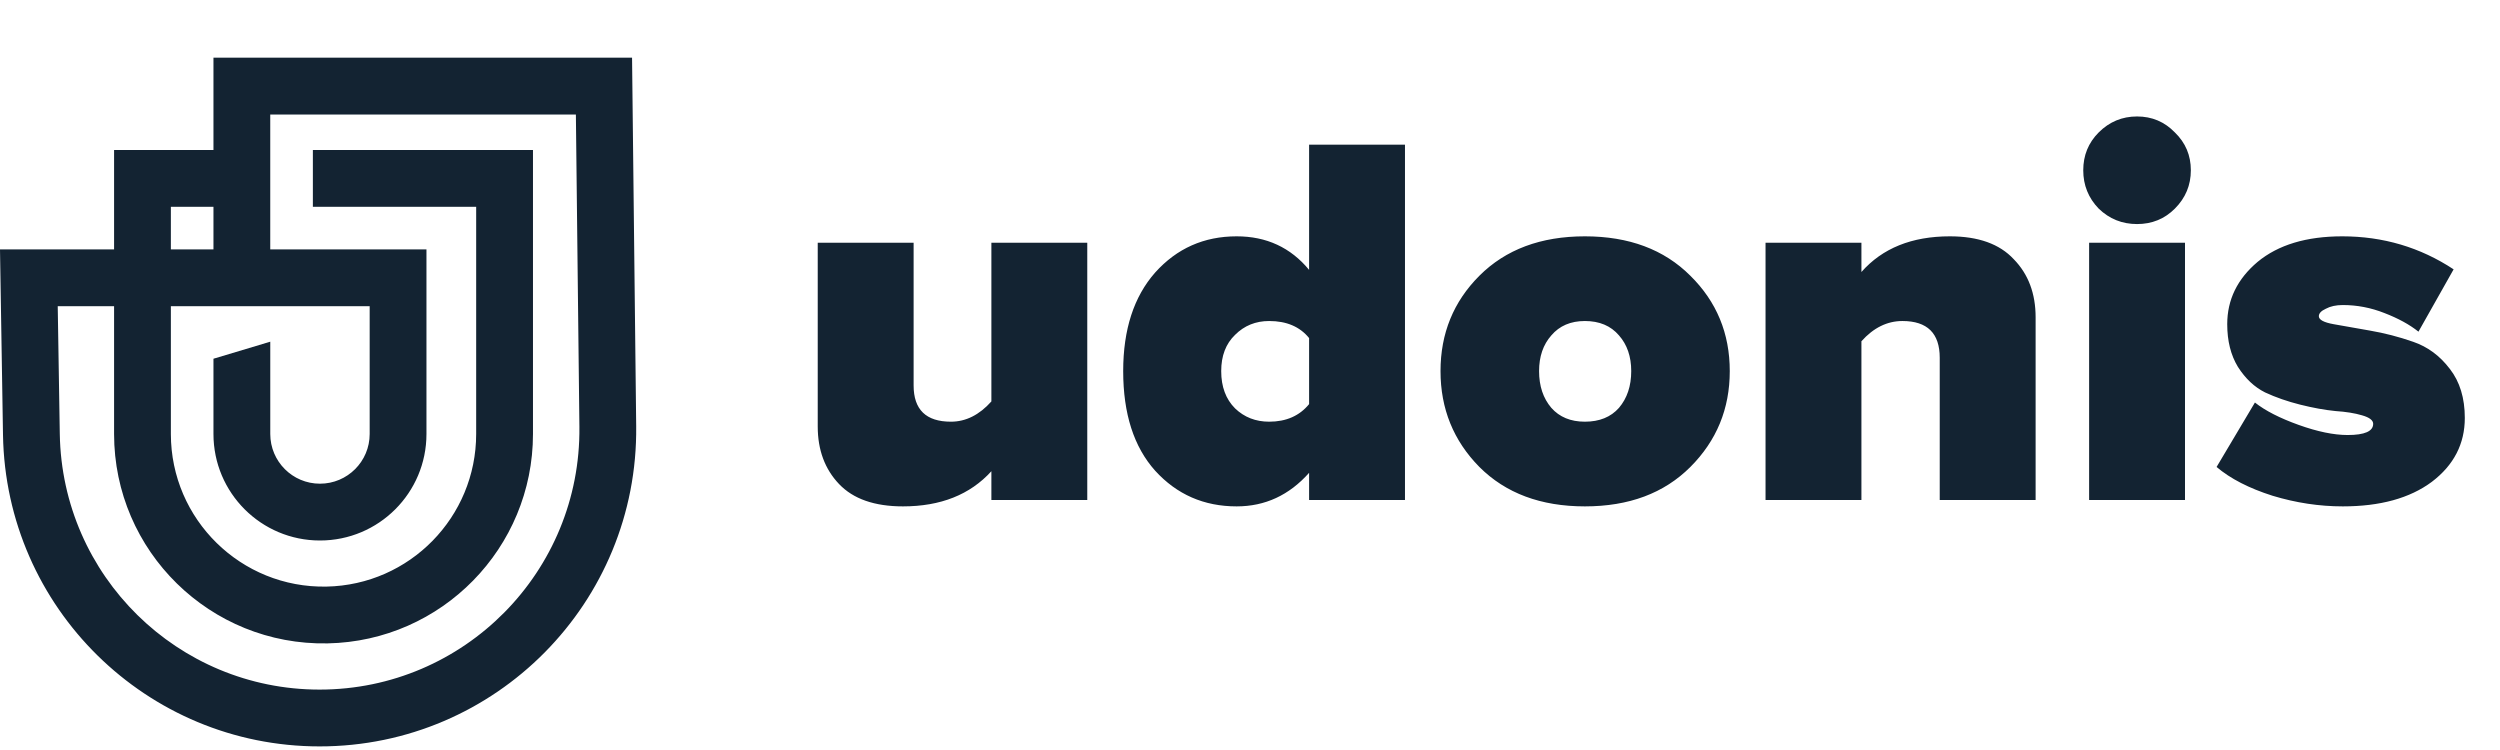
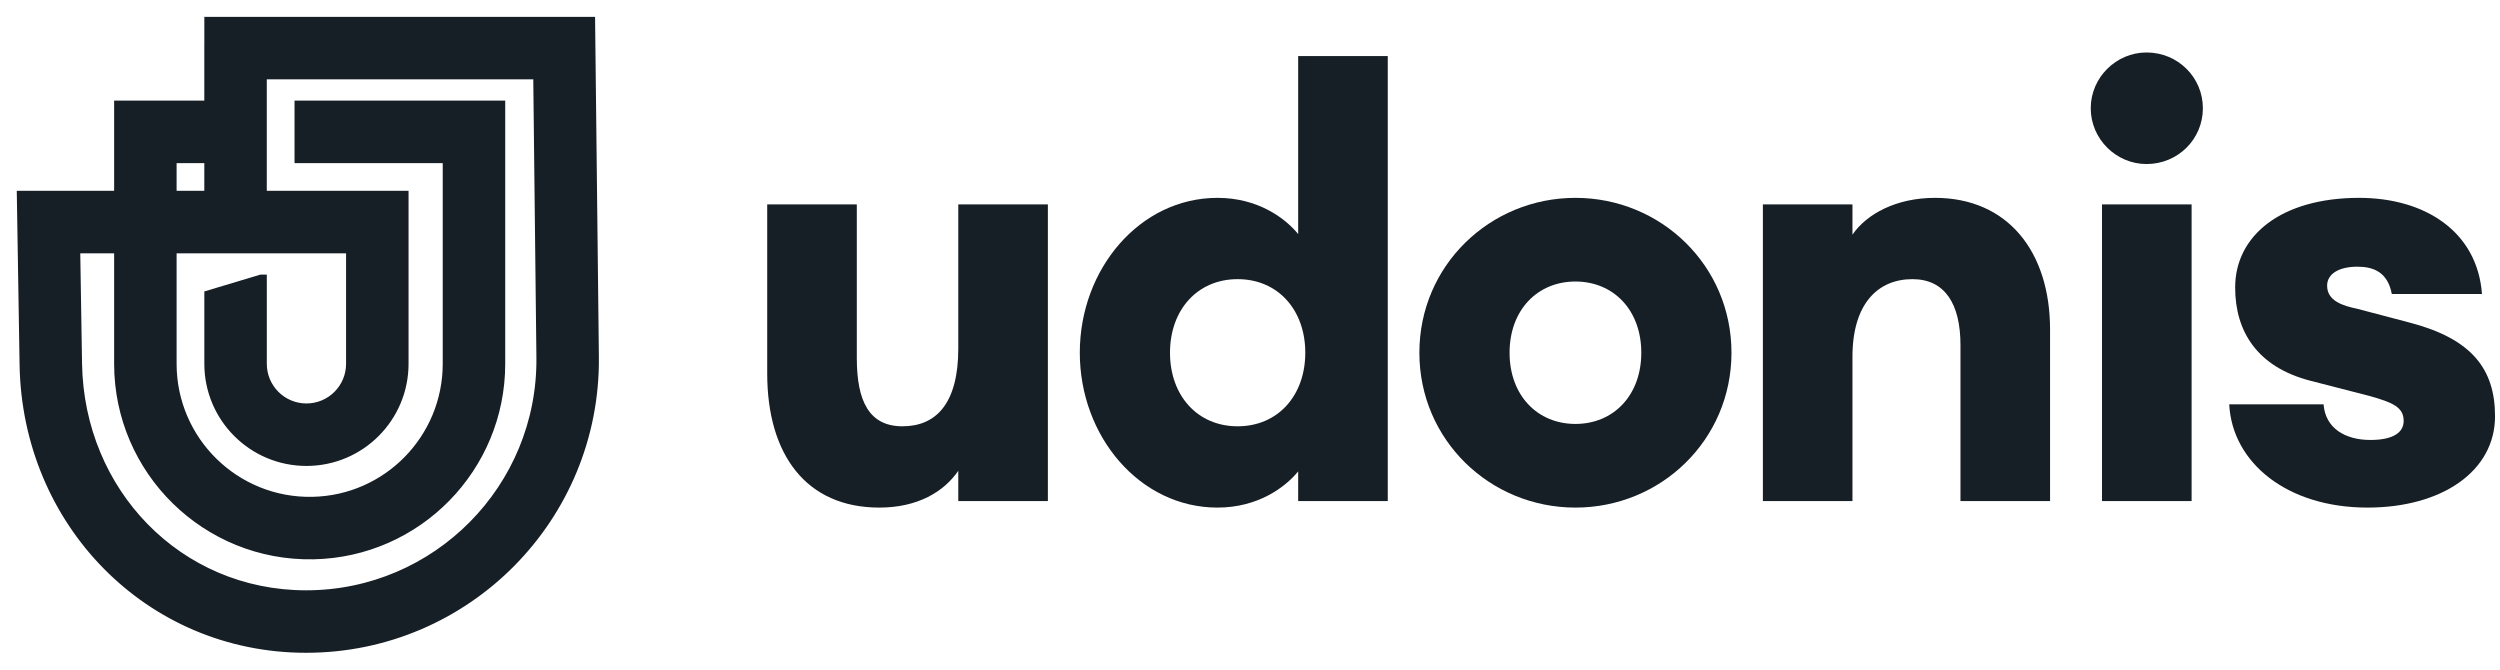
- <svg xmlns="http://www.w3.org/2000/svg" width="130" height="39" viewBox="0 0 130 39" fill="none">
-   <path d="M56.538 26H51.552V24.504C50.444 25.723 48.911 26.332 46.954 26.332C45.476 26.332 44.368 25.945 43.63 25.169C42.891 24.393 42.522 23.396 42.522 22.177V12.621H47.508V20.044C47.508 21.3 48.154 21.928 49.447 21.928C50.222 21.928 50.924 21.577 51.552 20.875V12.621H56.538V26ZM73.059 26H68.073V24.587C67.039 25.751 65.784 26.332 64.306 26.332C62.607 26.332 61.195 25.714 60.068 24.477C58.96 23.239 58.406 21.513 58.406 19.297C58.406 17.136 58.96 15.428 60.068 14.172C61.195 12.916 62.607 12.289 64.306 12.289C65.857 12.289 67.113 12.87 68.073 14.034V7.524H73.059V26ZM65.996 21.928C66.882 21.928 67.575 21.623 68.073 21.014V17.579C67.593 16.988 66.901 16.693 65.996 16.693C65.294 16.693 64.703 16.933 64.223 17.413C63.743 17.875 63.503 18.503 63.503 19.297C63.503 20.109 63.743 20.756 64.223 21.236C64.703 21.697 65.294 21.928 65.996 21.928ZM87.898 24.283C86.532 25.649 84.704 26.332 82.414 26.332C80.124 26.332 78.296 25.649 76.929 24.283C75.581 22.916 74.907 21.254 74.907 19.297C74.907 17.339 75.581 15.686 76.929 14.338C78.296 12.972 80.124 12.289 82.414 12.289C84.704 12.289 86.532 12.972 87.898 14.338C89.265 15.686 89.948 17.339 89.948 19.297C89.948 21.254 89.265 22.916 87.898 24.283ZM82.414 21.928C83.171 21.928 83.762 21.688 84.187 21.208C84.611 20.709 84.824 20.072 84.824 19.297C84.824 18.54 84.611 17.921 84.187 17.441C83.762 16.942 83.171 16.693 82.414 16.693C81.675 16.693 81.093 16.942 80.669 17.441C80.244 17.921 80.032 18.54 80.032 19.297C80.032 20.072 80.244 20.709 80.669 21.208C81.093 21.688 81.675 21.928 82.414 21.928ZM105.852 26H100.866V18.604C100.866 17.33 100.22 16.693 98.927 16.693C98.133 16.693 97.422 17.044 96.794 17.745V26H91.808V12.621H96.794V14.144C97.884 12.907 99.416 12.289 101.392 12.289C102.87 12.289 103.978 12.685 104.716 13.48C105.473 14.255 105.852 15.262 105.852 16.499V26ZM113.093 10.848C112.558 11.384 111.902 11.651 111.127 11.651C110.351 11.651 109.686 11.384 109.132 10.848C108.597 10.294 108.329 9.629 108.329 8.854C108.329 8.078 108.597 7.423 109.132 6.887C109.686 6.333 110.351 6.056 111.127 6.056C111.902 6.056 112.558 6.333 113.093 6.887C113.647 7.423 113.924 8.078 113.924 8.854C113.924 9.629 113.647 10.294 113.093 10.848ZM113.62 26H108.634V12.621H113.62V26ZM121.826 26.332C120.608 26.332 119.389 26.148 118.17 25.778C116.951 25.391 115.982 24.892 115.262 24.283L117.256 20.931C117.792 21.356 118.549 21.743 119.527 22.094C120.506 22.445 121.356 22.621 122.076 22.621C122.962 22.621 123.405 22.427 123.405 22.039C123.405 21.854 123.211 21.706 122.824 21.596C122.454 21.485 121.993 21.411 121.439 21.374C120.885 21.319 120.275 21.208 119.611 21.042C118.946 20.875 118.336 20.663 117.782 20.405C117.228 20.128 116.757 19.684 116.37 19.075C116 18.466 115.816 17.727 115.816 16.859C115.816 15.585 116.342 14.505 117.395 13.618C118.466 12.732 119.934 12.289 121.799 12.289C123.922 12.289 125.852 12.861 127.588 14.006L125.76 17.247C125.298 16.878 124.707 16.554 123.987 16.277C123.285 16 122.565 15.862 121.826 15.862C121.476 15.862 121.18 15.926 120.94 16.056C120.7 16.166 120.58 16.296 120.58 16.444C120.58 16.628 120.839 16.767 121.356 16.859C121.873 16.951 122.501 17.062 123.239 17.191C123.996 17.321 124.744 17.515 125.483 17.773C126.24 18.032 126.877 18.503 127.394 19.186C127.911 19.851 128.17 20.7 128.17 21.734C128.17 23.082 127.597 24.19 126.452 25.058C125.307 25.908 123.765 26.332 121.826 26.332Z" fill="#132332" />
-   <path fill-rule="evenodd" clip-rule="evenodd" d="M29.946 5.954H14.053V12.969H22.176V22.568C22.176 25.627 19.697 28.106 16.638 28.106C13.58 28.106 11.1 25.627 11.1 22.568V18.654L14.053 17.768H14.054V22.568C14.054 23.995 15.211 25.152 16.638 25.152C18.066 25.152 19.223 23.995 19.223 22.568V15.922H8.885V22.567C8.885 27.011 12.535 30.59 16.979 30.503C21.301 30.418 24.761 26.89 24.761 22.567V10.754H16.269V7.8H27.715V22.567C27.715 28.498 22.968 33.34 17.037 33.456C10.939 33.575 5.932 28.665 5.932 22.567V15.922H3.002L3.109 22.566C3.228 29.942 9.241 35.859 16.618 35.859C24.14 35.859 30.213 29.717 30.129 22.196L29.946 5.954ZM11.1 3V4.477H11.1V7.8H5.932V12.969H0L0.156 22.614C0.301 31.602 7.629 38.813 16.618 38.813C25.784 38.813 33.185 31.328 33.082 22.163L32.867 3H11.1ZM8.885 10.754H11.1V12.969H8.885V10.754Z" fill="#132332" />
+ <svg xmlns="http://www.w3.org/2000/svg" width="112" height="30" viewBox="0 0 112 30" fill="none">
+   <path d="M39.395 22.74C36.099 22.74 34.371 20.348 34.371 16.733V9.156H38.385V16.041C38.385 17.982 38.943 19.098 40.432 19.098C41.947 19.098 42.931 18.062 42.931 15.616V9.156H46.945V22.448H42.931V21.092C42.293 22.022 41.123 22.74 39.395 22.74Z" fill="#171F26" />
+   <path d="M54.542 22.74C51.06 22.74 48.375 19.55 48.375 15.802C48.375 12.054 51.06 8.864 54.542 8.864C56.35 8.864 57.573 9.768 58.158 10.486V2.511H62.172V22.448H58.158V21.119C57.573 21.836 56.35 22.74 54.542 22.74ZM55.446 19.098C57.254 19.098 58.477 17.716 58.477 15.802C58.477 13.888 57.254 12.506 55.446 12.506C53.639 12.506 52.416 13.888 52.416 15.802C52.416 17.716 53.639 19.098 55.446 19.098Z" fill="#171F26" />
+   <path d="M70.579 22.74C66.751 22.74 63.588 19.71 63.588 15.802C63.588 11.894 66.751 8.864 70.579 8.864C74.407 8.864 77.57 11.894 77.57 15.802C77.57 19.71 74.407 22.74 70.579 22.74ZM70.579 18.992C72.281 18.992 73.53 17.716 73.53 15.802C73.53 13.888 72.281 12.612 70.579 12.612C68.878 12.612 67.629 13.888 67.629 15.802C67.629 17.716 68.878 18.992 70.579 18.992Z" fill="#171F26" />
+   <path d="M78.977 22.448V9.156H82.99V10.512C83.628 9.582 84.958 8.864 86.686 8.864C89.955 8.864 91.843 11.283 91.843 14.765V22.448H87.829V15.457C87.829 13.622 87.137 12.506 85.675 12.506C84.16 12.506 82.99 13.569 82.99 15.988V22.448H78.977Z" fill="#171F26" />
+   <path d="M96.164 7.349C94.808 7.349 93.665 6.232 93.665 4.85C93.665 3.468 94.808 2.351 96.164 2.351C97.573 2.351 98.689 3.468 98.689 4.85C98.689 6.232 97.573 7.349 96.164 7.349ZM94.17 22.448V9.156H98.184V22.448H94.17Z" fill="#171F26" />
+   <path d="M106.063 22.74C102.448 22.74 100.002 20.72 99.869 18.115H104.096C104.176 19.178 105.053 19.71 106.196 19.71C107.233 19.71 107.684 19.364 107.684 18.859C107.684 18.248 107.206 18.035 106.169 17.743L103.484 17.052C101.145 16.44 100.135 14.872 100.135 12.878C100.135 10.565 102.182 8.864 105.691 8.864C108.615 8.864 110.981 10.353 111.193 13.17H107.153C106.967 12.187 106.329 11.948 105.611 11.948C104.787 11.948 104.255 12.267 104.255 12.798C104.255 13.489 104.973 13.702 105.611 13.835L108.03 14.473C110.715 15.191 111.778 16.52 111.778 18.646C111.778 21.119 109.386 22.74 106.063 22.74Z" fill="#171F26" />
+   <path fill-rule="evenodd" clip-rule="evenodd" d="M24.133 3.309H11.707V8.794H18.058V16.299C18.058 18.69 16.12 20.629 13.729 20.629C11.337 20.629 9.399 18.69 9.399 16.299V13.239L11.707 12.546H11.708V16.299C11.708 17.415 12.613 18.32 13.729 18.32C14.844 18.32 15.749 17.415 15.749 16.299V11.103H7.667V16.298C7.667 19.773 10.52 22.571 13.995 22.503C17.374 22.437 20.079 19.678 20.079 16.298V7.062H13.44V4.753H22.389V16.298C22.389 20.936 18.677 24.721 14.04 24.812C9.273 24.905 5.358 21.066 5.358 16.298V11.103H3.347L3.431 16.297C3.524 22.064 7.945 26.691 13.713 26.691C19.593 26.691 24.342 21.889 24.276 16.008L24.133 3.309ZM9.399 1V2.155H9.398V4.753H5.358V8.794H1L1.122 16.335C1.235 23.362 6.684 29 13.713 29C20.879 29 26.665 23.148 26.585 15.982L26.417 1H9.399ZM7.667 7.062H9.398V8.794H7.667V7.062Z" fill="#171F26" stroke="#171F26" stroke-width="0.49" />
</svg>
